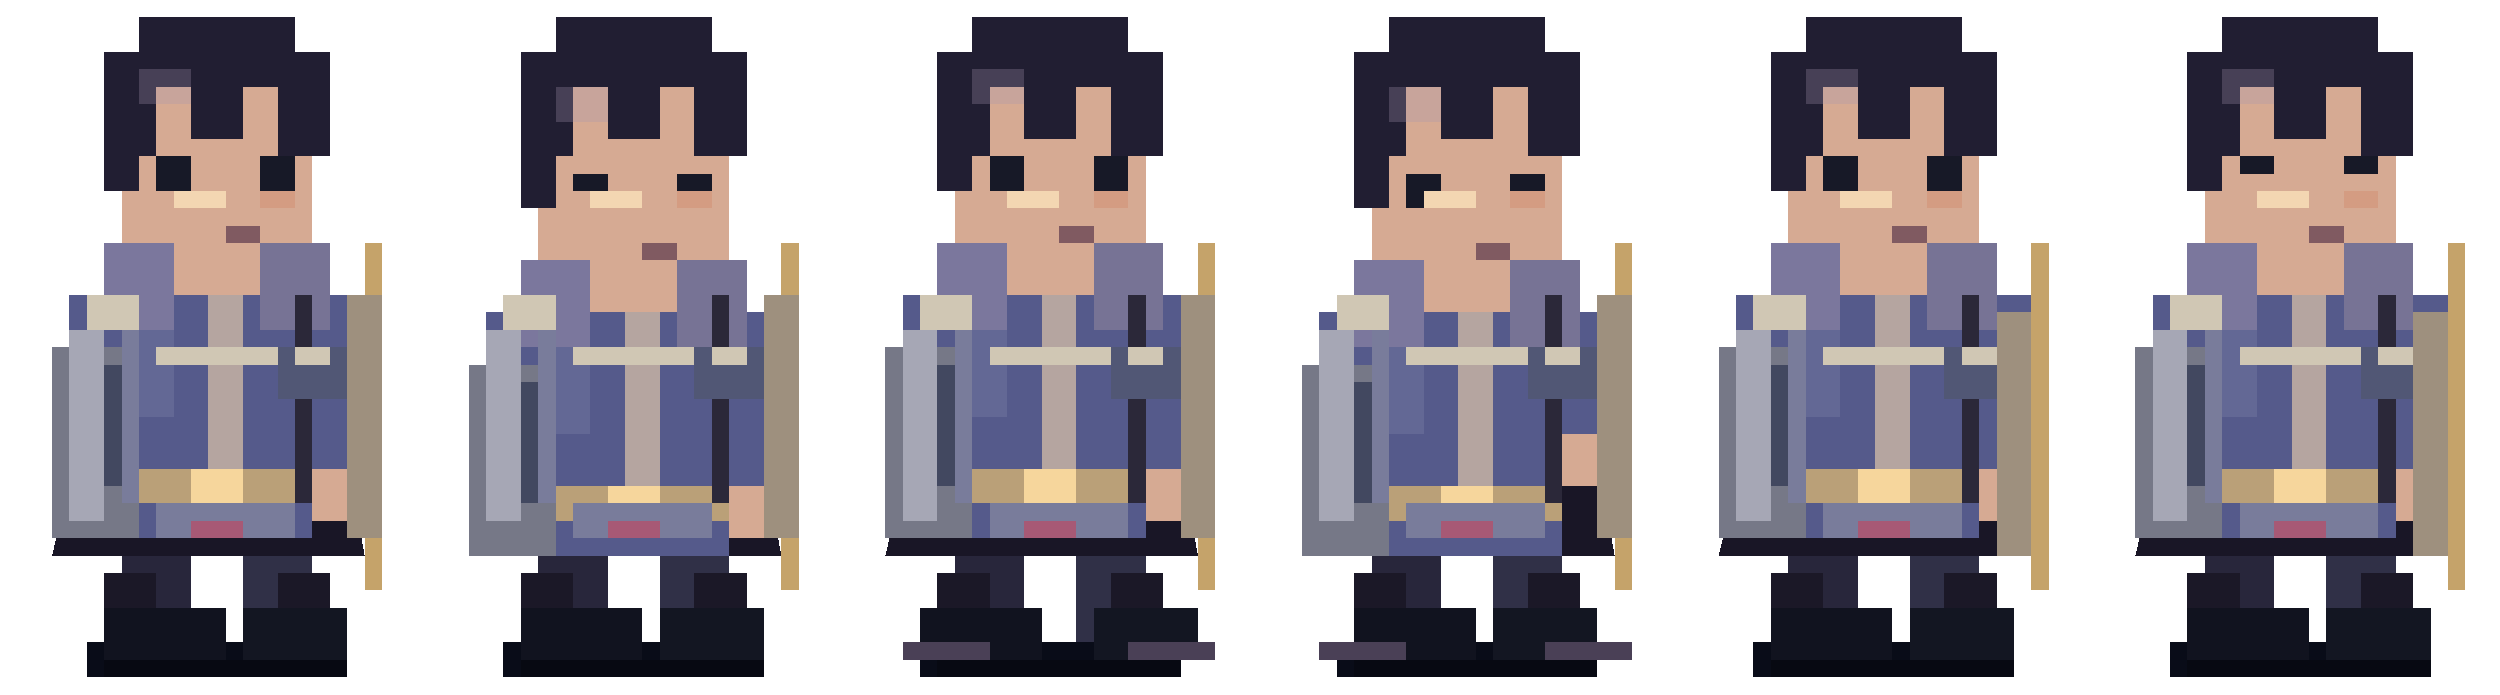
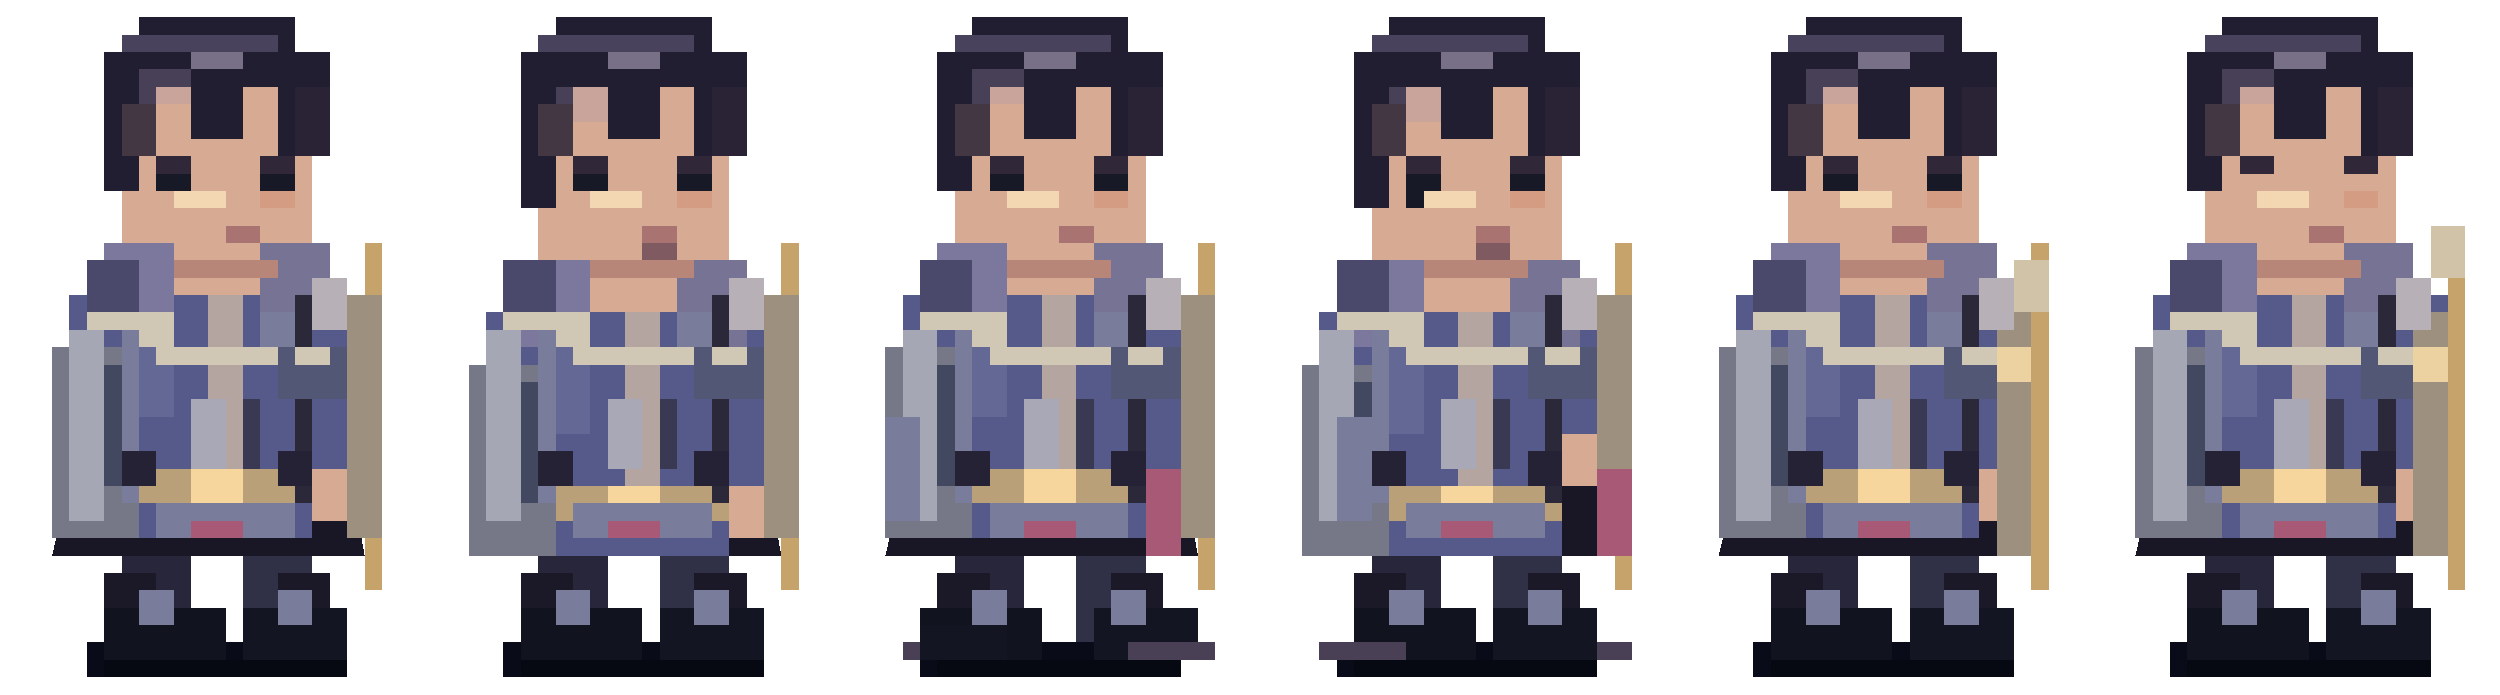
<svg xmlns="http://www.w3.org/2000/svg" width="144" height="40" viewBox="0 0 144 40" shape-rendering="crispEdges">
  <g transform="translate(0 0)">
    <rect x="5" y="37" width="15" height="2" fill="#090c18" />
    <rect x="7" y="27" width="4" height="10" fill="#28263b" />
    <rect x="14" y="27" width="4" height="10" fill="#303047" />
    <rect x="6" y="35" width="7" height="3" fill="#11131f" />
    <rect x="14" y="35" width="6" height="3" fill="#131622" />
    <path d="M7 15h11l3 17H3z" fill="#191626" />
    <rect x="7" y="15" width="11" height="16" fill="#555a8b" />
    <rect x="7" y="27" width="11" height="2" fill="#baa078" />
    <rect x="11" y="27" width="3" height="2" fill="#f6d69c" />
    <rect x="12" y="17" width="2" height="10" fill="#b5a5a0" />
    <rect x="8" y="18" width="2" height="6" fill="#ffffff15" />
    <rect x="4" y="17" width="3" height="11" fill="#555a8b" />
    <rect x="4" y="27" width="3" height="3" fill="#d6aa93" />
    <rect x="18" y="17" width="3" height="11" fill="#555a8b" />
    <rect x="18" y="27" width="3" height="3" fill="#d6aa93" />
    <rect x="3" y="20" width="5" height="11" fill="#767887" />
    <rect x="4" y="21" width="3" height="7" fill="#424860" />
    <rect x="21" y="14" width="1" height="20" fill="#c5a36a" />
    <rect x="10" y="12" width="5" height="5" fill="#d6aa93" />
    <rect x="7" y="3" width="11" height="11" fill="#d6aa93" />
    <rect x="6" y="4" width="2" height="7" fill="#211e32" />
    <path d="M6 7V3h2V1h9v2h2v6h-3V5h-2v3h-3V5H9v4H6z" fill="#211e32" />
    <rect x="8" y="4" width="3" height="2" fill="#a797b04a" />
    <rect x="9" y="9" width="2" height="2" fill="#171927" />
    <rect x="15" y="9" width="2" height="2" fill="#171927" />
    <rect x="13" y="13" width="2" height="1" fill="#805a61" />
    <rect x="6" y="14" width="4" height="5" fill="#7b779d" />
    <rect x="15" y="14" width="4" height="5" fill="#777395" />
    <g data-polish="1">
      <rect x="6" y="38" width="14" height="1" fill="#070912" />
      <rect x="7" y="17" width="1" height="12" fill="#797c9b" />
      <rect x="17" y="17" width="1" height="12" fill="#2b2839" />
      <rect x="9" y="20" width="7" height="1" fill="#d0c7b4" />
      <rect x="9" y="29" width="8" height="2" fill="#797c9b" />
      <rect x="11" y="30" width="3" height="1" fill="#a75975" />
      <rect x="6" y="33" width="3" height="2" fill="#1b1827" />
      <rect x="16" y="33" width="3" height="2" fill="#1b1827" />
      <rect x="10" y="11" width="3" height="1" fill="#f3d6b2" />
      <rect x="15" y="11" width="2" height="1" fill="#d49c82" />
+       <rect x="9" y="9" width="2" height="1" fill="#302838" />
+       <rect x="15" y="9" width="2" height="1" fill="#302838" />
+       <rect x="13" y="13" width="2" height="1" fill="#a97372" />
+       <rect x="10" y="15" width="6" height="1" fill="#b88679" />
+       <rect x="7" y="6" width="2" height="3" fill="#443744" />
+       <rect x="17" y="5" width="2" height="4" fill="#292335" />
+       <rect x="8" y="18" width="2" height="2" fill="#d0c7b4" />
+       <rect x="15" y="18" width="2" height="2" fill="#797c9b" />
+       <rect x="7" y="26" width="2" height="2" fill="#252236" />
+       <rect x="16" y="26" width="2" height="2" fill="#252236" />
+       <rect x="8" y="34" width="2" height="2" fill="#797c9b" />
+       <rect x="16" y="34" width="2" height="2" fill="#797c9b" />
      <rect x="4" y="19" width="2" height="11" fill="#a6a7b5" />
      <rect x="5" y="17" width="3" height="2" fill="#d0c7b4" />
      <rect x="16" y="20" width="4" height="3" fill="#515775" />
      <rect x="17" y="20" width="2" height="1" fill="#d0c7b4" />
      <rect x="20" y="17" width="2" height="14" fill="#9e907e" />
+       <rect x="5" y="15" width="3" height="3" fill="#4a496c" />
+       <rect x="18" y="16" width="2" height="3" fill="#b7b1b7" />
+       <rect x="11" y="23" width="2" height="4" fill="#a8a8b6" />
+       <rect x="14" y="23" width="1" height="4" fill="#3a3954" />
+       <rect x="7" y="2" width="9" height="1" fill="#48425d" />
+       <rect x="11" y="3" width="3" height="1" fill="#777087" />
    </g>
  </g>
  <g transform="translate(24 0)">
    <rect x="5" y="37" width="15" height="2" fill="#090c18" />
    <rect x="7" y="27" width="4" height="10" fill="#28263b" />
    <rect x="14" y="27" width="4" height="10" fill="#303047" />
    <rect x="6" y="35" width="7" height="3" fill="#11131f" />
    <rect x="14" y="35" width="6" height="3" fill="#131622" />
    <path d="M7 15h11l3 17H3z" fill="#191626" />
    <rect x="7" y="16" width="11" height="16" fill="#555a8b" />
    <rect x="7" y="28" width="11" height="2" fill="#baa078" />
    <rect x="11" y="28" width="3" height="2" fill="#f6d69c" />
    <rect x="12" y="18" width="2" height="10" fill="#b5a5a0" />
    <rect x="8" y="19" width="2" height="6" fill="#ffffff15" />
    <rect x="4" y="18" width="3" height="11" fill="#555a8b" />
    <rect x="4" y="28" width="3" height="3" fill="#d6aa93" />
    <rect x="18" y="18" width="3" height="11" fill="#555a8b" />
    <rect x="18" y="28" width="3" height="3" fill="#d6aa93" />
    <rect x="3" y="21" width="5" height="11" fill="#767887" />
    <rect x="4" y="22" width="3" height="7" fill="#424860" />
    <rect x="21" y="14" width="1" height="20" fill="#c5a36a" />
    <rect x="10" y="13" width="5" height="5" fill="#d6aa93" />
    <rect x="7" y="4" width="11" height="11" fill="#d6aa93" />
    <rect x="6" y="5" width="2" height="7" fill="#211e32" />
    <path d="M6 8V3h2V1h9v2h2v6h-3V5h-2v3h-3V5H9v4H6z" fill="#211e32" />
    <rect x="8" y="5" width="3" height="2" fill="#a797b04a" />
    <rect x="9" y="10" width="2" height="1" fill="#171927" />
    <rect x="15" y="10" width="2" height="1" fill="#171927" />
    <rect x="13" y="14" width="2" height="1" fill="#805a61" />
    <rect x="6" y="15" width="4" height="5" fill="#7b779d" />
    <rect x="15" y="15" width="4" height="5" fill="#777395" />
    <g data-polish="1">
      <rect x="6" y="38" width="14" height="1" fill="#070912" />
      <rect x="7" y="17" width="1" height="12" fill="#797c9b" />
      <rect x="17" y="17" width="1" height="12" fill="#2b2839" />
      <rect x="9" y="20" width="7" height="1" fill="#d0c7b4" />
      <rect x="9" y="29" width="8" height="2" fill="#797c9b" />
      <rect x="11" y="30" width="3" height="1" fill="#a75975" />
      <rect x="6" y="33" width="3" height="2" fill="#1b1827" />
      <rect x="16" y="33" width="3" height="2" fill="#1b1827" />
      <rect x="10" y="11" width="3" height="1" fill="#f3d6b2" />
      <rect x="15" y="11" width="2" height="1" fill="#d49c82" />
+       <rect x="9" y="9" width="2" height="1" fill="#302838" />
+       <rect x="15" y="9" width="2" height="1" fill="#302838" />
+       <rect x="13" y="13" width="2" height="1" fill="#a97372" />
+       <rect x="10" y="15" width="6" height="1" fill="#b88679" />
+       <rect x="7" y="6" width="2" height="3" fill="#443744" />
+       <rect x="17" y="5" width="2" height="4" fill="#292335" />
+       <rect x="8" y="18" width="2" height="2" fill="#d0c7b4" />
+       <rect x="15" y="18" width="2" height="2" fill="#797c9b" />
+       <rect x="7" y="26" width="2" height="2" fill="#252236" />
+       <rect x="16" y="26" width="2" height="2" fill="#252236" />
+       <rect x="8" y="34" width="2" height="2" fill="#797c9b" />
+       <rect x="16" y="34" width="2" height="2" fill="#797c9b" />
      <rect x="4" y="19" width="2" height="11" fill="#a6a7b5" />
      <rect x="5" y="17" width="3" height="2" fill="#d0c7b4" />
      <rect x="16" y="20" width="4" height="3" fill="#515775" />
      <rect x="17" y="20" width="2" height="1" fill="#d0c7b4" />
      <rect x="20" y="17" width="2" height="14" fill="#9e907e" />
+       <rect x="5" y="15" width="3" height="3" fill="#4a496c" />
+       <rect x="18" y="16" width="2" height="3" fill="#b7b1b7" />
+       <rect x="11" y="23" width="2" height="4" fill="#a8a8b6" />
+       <rect x="14" y="23" width="1" height="4" fill="#3a3954" />
+       <rect x="7" y="2" width="9" height="1" fill="#48425d" />
+       <rect x="11" y="3" width="3" height="1" fill="#777087" />
    </g>
  </g>
  <g transform="translate(48 0)">
    <rect x="5" y="37" width="15" height="2" fill="#090c18" />
    <rect x="7" y="27" width="4" height="10" fill="#28263b" />
    <rect x="14" y="27" width="4" height="10" fill="#303047" />
    <rect x="5" y="35" width="7" height="3" fill="#11131f" />
    <rect x="15" y="35" width="6" height="3" fill="#131622" />
    <path d="M7 15h11l3 17H3z" fill="#191626" />
    <rect x="7" y="15" width="11" height="16" fill="#555a8b" />
    <rect x="7" y="27" width="11" height="2" fill="#baa078" />
    <rect x="11" y="27" width="3" height="2" fill="#f6d69c" />
    <rect x="12" y="17" width="2" height="10" fill="#b5a5a0" />
    <rect x="8" y="18" width="2" height="6" fill="#ffffff15" />
    <rect x="4" y="17" width="3" height="11" fill="#555a8b" />
    <rect x="4" y="27" width="3" height="3" fill="#d6aa93" />
    <rect x="18" y="17" width="3" height="11" fill="#555a8b" />
    <rect x="18" y="27" width="3" height="3" fill="#d6aa93" />
    <rect x="3" y="20" width="5" height="11" fill="#767887" />
    <rect x="4" y="21" width="3" height="7" fill="#424860" />
    <rect x="21" y="14" width="1" height="20" fill="#c5a36a" />
    <rect x="10" y="12" width="5" height="5" fill="#d6aa93" />
    <rect x="7" y="3" width="11" height="11" fill="#d6aa93" />
    <rect x="6" y="4" width="2" height="7" fill="#211e32" />
    <path d="M6 7V3h2V1h9v2h2v6h-3V5h-2v3h-3V5H9v4H6z" fill="#211e32" />
    <rect x="8" y="4" width="3" height="2" fill="#a797b04a" />
    <rect x="9" y="9" width="2" height="2" fill="#171927" />
    <rect x="15" y="9" width="2" height="2" fill="#171927" />
    <rect x="13" y="13" width="2" height="1" fill="#805a61" />
    <rect x="6" y="14" width="4" height="5" fill="#7b779d" />
    <rect x="15" y="14" width="4" height="5" fill="#777395" />
    <g data-polish="1">
      <rect x="6" y="38" width="14" height="1" fill="#070912" />
      <rect x="7" y="17" width="1" height="12" fill="#797c9b" />
      <rect x="17" y="17" width="1" height="12" fill="#2b2839" />
      <rect x="9" y="20" width="7" height="1" fill="#d0c7b4" />
      <rect x="9" y="29" width="8" height="2" fill="#797c9b" />
      <rect x="11" y="30" width="3" height="1" fill="#a75975" />
      <rect x="6" y="33" width="3" height="2" fill="#1b1827" />
      <rect x="16" y="33" width="3" height="2" fill="#1b1827" />
      <rect x="10" y="11" width="3" height="1" fill="#f3d6b2" />
      <rect x="15" y="11" width="2" height="1" fill="#d49c82" />
+       <rect x="9" y="9" width="2" height="1" fill="#302838" />
+       <rect x="15" y="9" width="2" height="1" fill="#302838" />
+       <rect x="13" y="13" width="2" height="1" fill="#a97372" />
+       <rect x="10" y="15" width="6" height="1" fill="#b88679" />
+       <rect x="7" y="6" width="2" height="3" fill="#443744" />
+       <rect x="17" y="5" width="2" height="4" fill="#292335" />
+       <rect x="8" y="18" width="2" height="2" fill="#d0c7b4" />
+       <rect x="15" y="18" width="2" height="2" fill="#797c9b" />
+       <rect x="7" y="26" width="2" height="2" fill="#252236" />
+       <rect x="16" y="26" width="2" height="2" fill="#252236" />
+       <rect x="8" y="34" width="2" height="2" fill="#797c9b" />
+       <rect x="16" y="34" width="2" height="2" fill="#797c9b" />
      <rect x="4" y="19" width="2" height="11" fill="#a6a7b5" />
      <rect x="5" y="17" width="3" height="2" fill="#d0c7b4" />
      <rect x="16" y="20" width="4" height="3" fill="#515775" />
      <rect x="17" y="20" width="2" height="1" fill="#d0c7b4" />
      <rect x="20" y="17" width="2" height="14" fill="#9e907e" />
+       <rect x="5" y="15" width="3" height="3" fill="#4a496c" />
+       <rect x="18" y="16" width="2" height="3" fill="#b7b1b7" />
+       <rect x="11" y="23" width="2" height="4" fill="#a8a8b6" />
+       <rect x="14" y="23" width="1" height="4" fill="#3a3954" />
+       <rect x="7" y="2" width="9" height="1" fill="#48425d" />
+       <rect x="11" y="3" width="3" height="1" fill="#777087" />
      <rect x="4" y="37" width="5" height="1" fill="#4a4056" />
      <rect x="17" y="37" width="5" height="1" fill="#4a4056" />
+       <rect x="3" y="24" width="2" height="6" fill="#797c9b" />
+       <rect x="18" y="27" width="2" height="5" fill="#a75975" />
+       <rect x="5" y="36" width="5" height="2" fill="#141522" />
    </g>
  </g>
  <g transform="translate(72 0)">
    <rect x="5" y="37" width="15" height="2" fill="#090c18" />
    <rect x="7" y="27" width="4" height="10" fill="#28263b" />
    <rect x="14" y="27" width="4" height="10" fill="#303047" />
    <rect x="6" y="35" width="7" height="3" fill="#11131f" />
    <rect x="14" y="35" width="6" height="3" fill="#131622" />
    <path d="M7 15h11l3 17H3z" fill="#191626" />
    <rect x="7" y="16" width="11" height="16" fill="#555a8b" />
    <rect x="7" y="28" width="11" height="2" fill="#baa078" />
    <rect x="11" y="28" width="3" height="2" fill="#f6d69c" />
    <rect x="12" y="18" width="2" height="10" fill="#b5a5a0" />
    <rect x="8" y="19" width="2" height="6" fill="#ffffff15" />
    <rect x="4" y="18" width="3" height="11" fill="#555a8b" />
    <rect x="4" y="28" width="3" height="3" fill="#d6aa93" />
    <rect x="18" y="18" width="3" height="8" fill="#555a8b" />
    <rect x="18" y="25" width="3" height="3" fill="#d6aa93" />
    <rect x="3" y="21" width="5" height="11" fill="#767887" />
    <rect x="4" y="22" width="3" height="7" fill="#424860" />
    <rect x="21" y="14" width="1" height="20" fill="#c5a36a" />
    <rect x="10" y="13" width="5" height="5" fill="#d6aa93" />
    <rect x="7" y="4" width="11" height="11" fill="#d6aa93" />
    <rect x="6" y="5" width="2" height="7" fill="#211e32" />
    <path d="M6 8V3h2V1h9v2h2v6h-3V5h-2v3h-3V5H9v4H6z" fill="#211e32" />
    <rect x="8" y="5" width="3" height="2" fill="#a797b04a" />
    <rect x="9" y="10" width="2" height="2" fill="#171927" />
    <rect x="15" y="10" width="2" height="2" fill="#171927" />
    <rect x="13" y="14" width="2" height="1" fill="#805a61" />
    <rect x="6" y="15" width="4" height="5" fill="#7b779d" />
    <rect x="15" y="15" width="4" height="5" fill="#777395" />
    <g data-polish="1">
      <rect x="6" y="38" width="14" height="1" fill="#070912" />
      <rect x="7" y="17" width="1" height="12" fill="#797c9b" />
      <rect x="17" y="17" width="1" height="12" fill="#2b2839" />
      <rect x="9" y="20" width="7" height="1" fill="#d0c7b4" />
      <rect x="9" y="29" width="8" height="2" fill="#797c9b" />
      <rect x="11" y="30" width="3" height="1" fill="#a75975" />
      <rect x="6" y="33" width="3" height="2" fill="#1b1827" />
      <rect x="16" y="33" width="3" height="2" fill="#1b1827" />
      <rect x="10" y="11" width="3" height="1" fill="#f3d6b2" />
      <rect x="15" y="11" width="2" height="1" fill="#d49c82" />
+       <rect x="9" y="9" width="2" height="1" fill="#302838" />
+       <rect x="15" y="9" width="2" height="1" fill="#302838" />
+       <rect x="13" y="13" width="2" height="1" fill="#a97372" />
+       <rect x="10" y="15" width="6" height="1" fill="#b88679" />
+       <rect x="7" y="6" width="2" height="3" fill="#443744" />
+       <rect x="17" y="5" width="2" height="4" fill="#292335" />
+       <rect x="8" y="18" width="2" height="2" fill="#d0c7b4" />
+       <rect x="15" y="18" width="2" height="2" fill="#797c9b" />
+       <rect x="7" y="26" width="2" height="2" fill="#252236" />
+       <rect x="16" y="26" width="2" height="2" fill="#252236" />
+       <rect x="8" y="34" width="2" height="2" fill="#797c9b" />
+       <rect x="16" y="34" width="2" height="2" fill="#797c9b" />
      <rect x="4" y="19" width="2" height="11" fill="#a6a7b5" />
      <rect x="5" y="17" width="3" height="2" fill="#d0c7b4" />
      <rect x="16" y="20" width="4" height="3" fill="#515775" />
      <rect x="17" y="20" width="2" height="1" fill="#d0c7b4" />
      <rect x="20" y="17" width="2" height="14" fill="#9e907e" />
+       <rect x="5" y="15" width="3" height="3" fill="#4a496c" />
+       <rect x="18" y="16" width="2" height="3" fill="#b7b1b7" />
+       <rect x="11" y="23" width="2" height="4" fill="#a8a8b6" />
+       <rect x="14" y="23" width="1" height="4" fill="#3a3954" />
+       <rect x="7" y="2" width="9" height="1" fill="#48425d" />
+       <rect x="11" y="3" width="3" height="1" fill="#777087" />
      <rect x="4" y="37" width="5" height="1" fill="#4a4056" />
      <rect x="17" y="37" width="5" height="1" fill="#4a4056" />
+       <rect x="5" y="24" width="2" height="6" fill="#797c9b" />
+       <rect x="20" y="27" width="2" height="5" fill="#a75975" />
+       <rect x="15" y="36" width="5" height="2" fill="#141522" />
    </g>
  </g>
  <g transform="translate(96 0)">
    <rect x="5" y="37" width="15" height="2" fill="#090c18" />
    <rect x="7" y="27" width="4" height="10" fill="#28263b" />
    <rect x="14" y="27" width="4" height="10" fill="#303047" />
    <rect x="6" y="35" width="7" height="3" fill="#11131f" />
    <rect x="14" y="35" width="6" height="3" fill="#131622" />
    <path d="M7 15h11l3 17H3z" fill="#191626" />
    <rect x="7" y="15" width="11" height="16" fill="#555a8b" />
    <rect x="7" y="27" width="11" height="2" fill="#baa078" />
    <rect x="11" y="27" width="3" height="2" fill="#f6d69c" />
    <rect x="12" y="17" width="2" height="10" fill="#b5a5a0" />
    <rect x="8" y="18" width="2" height="6" fill="#ffffff15" />
    <rect x="4" y="17" width="3" height="11" fill="#555a8b" />
    <rect x="4" y="27" width="3" height="3" fill="#d6aa93" />
    <rect x="18" y="17" width="3" height="11" fill="#555a8b" />
    <rect x="18" y="27" width="3" height="3" fill="#d6aa93" />
    <rect x="3" y="20" width="5" height="11" fill="#767887" />
    <rect x="4" y="21" width="3" height="7" fill="#424860" />
    <rect x="21" y="14" width="1" height="20" fill="#c5a36a" />
    <rect x="10" y="12" width="5" height="5" fill="#d6aa93" />
    <rect x="7" y="3" width="11" height="11" fill="#d6aa93" />
    <rect x="6" y="4" width="2" height="7" fill="#211e32" />
    <path d="M6 7V3h2V1h9v2h2v6h-3V5h-2v3h-3V5H9v4H6z" fill="#211e32" />
    <rect x="8" y="4" width="3" height="2" fill="#a797b04a" />
    <rect x="9" y="9" width="2" height="2" fill="#171927" />
    <rect x="15" y="9" width="2" height="2" fill="#171927" />
    <rect x="13" y="13" width="2" height="1" fill="#805a61" />
    <rect x="6" y="14" width="4" height="5" fill="#7b779d" />
    <rect x="15" y="14" width="4" height="5" fill="#777395" />
    <g data-polish="1">
      <rect x="6" y="38" width="14" height="1" fill="#070912" />
      <rect x="7" y="17" width="1" height="12" fill="#797c9b" />
      <rect x="17" y="17" width="1" height="12" fill="#2b2839" />
      <rect x="9" y="20" width="7" height="1" fill="#d0c7b4" />
      <rect x="9" y="29" width="8" height="2" fill="#797c9b" />
      <rect x="11" y="30" width="3" height="1" fill="#a75975" />
      <rect x="6" y="33" width="3" height="2" fill="#1b1827" />
      <rect x="16" y="33" width="3" height="2" fill="#1b1827" />
      <rect x="10" y="11" width="3" height="1" fill="#f3d6b2" />
      <rect x="15" y="11" width="2" height="1" fill="#d49c82" />
+       <rect x="9" y="9" width="2" height="1" fill="#302838" />
+       <rect x="15" y="9" width="2" height="1" fill="#302838" />
+       <rect x="13" y="13" width="2" height="1" fill="#a97372" />
+       <rect x="10" y="15" width="6" height="1" fill="#b88679" />
+       <rect x="7" y="6" width="2" height="3" fill="#443744" />
+       <rect x="17" y="5" width="2" height="4" fill="#292335" />
+       <rect x="8" y="18" width="2" height="2" fill="#d0c7b4" />
+       <rect x="15" y="18" width="2" height="2" fill="#797c9b" />
+       <rect x="7" y="26" width="2" height="2" fill="#252236" />
+       <rect x="16" y="26" width="2" height="2" fill="#252236" />
+       <rect x="8" y="34" width="2" height="2" fill="#797c9b" />
+       <rect x="16" y="34" width="2" height="2" fill="#797c9b" />
      <rect x="4" y="19" width="2" height="11" fill="#a6a7b5" />
      <rect x="5" y="17" width="3" height="2" fill="#d0c7b4" />
      <rect x="16" y="20" width="4" height="3" fill="#515775" />
      <rect x="17" y="20" width="2" height="1" fill="#d0c7b4" />
      <rect x="19" y="18" width="2" height="14" fill="#9e907e" />
+       <rect x="5" y="15" width="3" height="3" fill="#4a496c" />
+       <rect x="18" y="16" width="2" height="3" fill="#b7b1b7" />
+       <rect x="11" y="23" width="2" height="4" fill="#a8a8b6" />
+       <rect x="14" y="23" width="1" height="4" fill="#3a3954" />
+       <rect x="7" y="2" width="9" height="1" fill="#48425d" />
+       <rect x="11" y="3" width="3" height="1" fill="#777087" />
+       <rect x="20" y="15" width="2" height="3" fill="#d1c3a8" />
+       <rect x="19" y="20" width="2" height="2" fill="#ecd2a1" />
    </g>
  </g>
  <g transform="translate(120 0)">
    <rect x="5" y="37" width="15" height="2" fill="#090c18" />
    <rect x="7" y="27" width="4" height="10" fill="#28263b" />
    <rect x="14" y="27" width="4" height="10" fill="#303047" />
    <rect x="6" y="35" width="7" height="3" fill="#11131f" />
    <rect x="14" y="35" width="6" height="3" fill="#131622" />
    <path d="M7 15h11l3 17H3z" fill="#191626" />
    <rect x="7" y="15" width="11" height="16" fill="#555a8b" />
    <rect x="7" y="27" width="11" height="2" fill="#baa078" />
    <rect x="11" y="27" width="3" height="2" fill="#f6d69c" />
    <rect x="12" y="17" width="2" height="10" fill="#b5a5a0" />
    <rect x="8" y="18" width="2" height="6" fill="#ffffff15" />
    <rect x="4" y="17" width="3" height="11" fill="#555a8b" />
    <rect x="4" y="27" width="3" height="3" fill="#d6aa93" />
    <rect x="18" y="17" width="3" height="11" fill="#555a8b" />
    <rect x="18" y="27" width="3" height="3" fill="#d6aa93" />
    <rect x="3" y="20" width="5" height="11" fill="#767887" />
    <rect x="4" y="21" width="3" height="7" fill="#424860" />
    <rect x="21" y="14" width="1" height="20" fill="#c5a36a" />
    <rect x="10" y="12" width="5" height="5" fill="#d6aa93" />
    <rect x="7" y="3" width="11" height="11" fill="#d6aa93" />
    <rect x="6" y="4" width="2" height="7" fill="#211e32" />
    <path d="M6 7V3h2V1h9v2h2v6h-3V5h-2v3h-3V5H9v4H6z" fill="#211e32" />
    <rect x="8" y="4" width="3" height="2" fill="#a797b04a" />
    <rect x="9" y="9" width="2" height="1" fill="#171927" />
    <rect x="15" y="9" width="2" height="1" fill="#171927" />
    <rect x="13" y="13" width="2" height="1" fill="#805a61" />
    <rect x="6" y="14" width="4" height="5" fill="#7b779d" />
    <rect x="15" y="14" width="4" height="5" fill="#777395" />
    <g data-polish="1">
      <rect x="6" y="38" width="14" height="1" fill="#070912" />
      <rect x="7" y="17" width="1" height="12" fill="#797c9b" />
      <rect x="17" y="17" width="1" height="12" fill="#2b2839" />
      <rect x="9" y="20" width="7" height="1" fill="#d0c7b4" />
      <rect x="9" y="29" width="8" height="2" fill="#797c9b" />
      <rect x="11" y="30" width="3" height="1" fill="#a75975" />
      <rect x="6" y="33" width="3" height="2" fill="#1b1827" />
      <rect x="16" y="33" width="3" height="2" fill="#1b1827" />
      <rect x="10" y="11" width="3" height="1" fill="#f3d6b2" />
      <rect x="15" y="11" width="2" height="1" fill="#d49c82" />
+       <rect x="9" y="9" width="2" height="1" fill="#302838" />
+       <rect x="15" y="9" width="2" height="1" fill="#302838" />
+       <rect x="13" y="13" width="2" height="1" fill="#a97372" />
+       <rect x="10" y="15" width="6" height="1" fill="#b88679" />
+       <rect x="7" y="6" width="2" height="3" fill="#443744" />
+       <rect x="17" y="5" width="2" height="4" fill="#292335" />
+       <rect x="8" y="18" width="2" height="2" fill="#d0c7b4" />
+       <rect x="15" y="18" width="2" height="2" fill="#797c9b" />
+       <rect x="7" y="26" width="2" height="2" fill="#252236" />
+       <rect x="16" y="26" width="2" height="2" fill="#252236" />
+       <rect x="8" y="34" width="2" height="2" fill="#797c9b" />
+       <rect x="16" y="34" width="2" height="2" fill="#797c9b" />
      <rect x="4" y="19" width="2" height="11" fill="#a6a7b5" />
      <rect x="5" y="17" width="3" height="2" fill="#d0c7b4" />
      <rect x="16" y="20" width="4" height="3" fill="#515775" />
      <rect x="17" y="20" width="2" height="1" fill="#d0c7b4" />
      <rect x="19" y="18" width="2" height="14" fill="#9e907e" />
+       <rect x="5" y="15" width="3" height="3" fill="#4a496c" />
+       <rect x="18" y="16" width="2" height="3" fill="#b7b1b7" />
+       <rect x="11" y="23" width="2" height="4" fill="#a8a8b6" />
+       <rect x="14" y="23" width="1" height="4" fill="#3a3954" />
+       <rect x="7" y="2" width="9" height="1" fill="#48425d" />
+       <rect x="11" y="3" width="3" height="1" fill="#777087" />
+       <rect x="20" y="13" width="2" height="3" fill="#d1c3a8" />
+       <rect x="19" y="20" width="2" height="2" fill="#ecd2a1" />
    </g>
  </g>
</svg>
